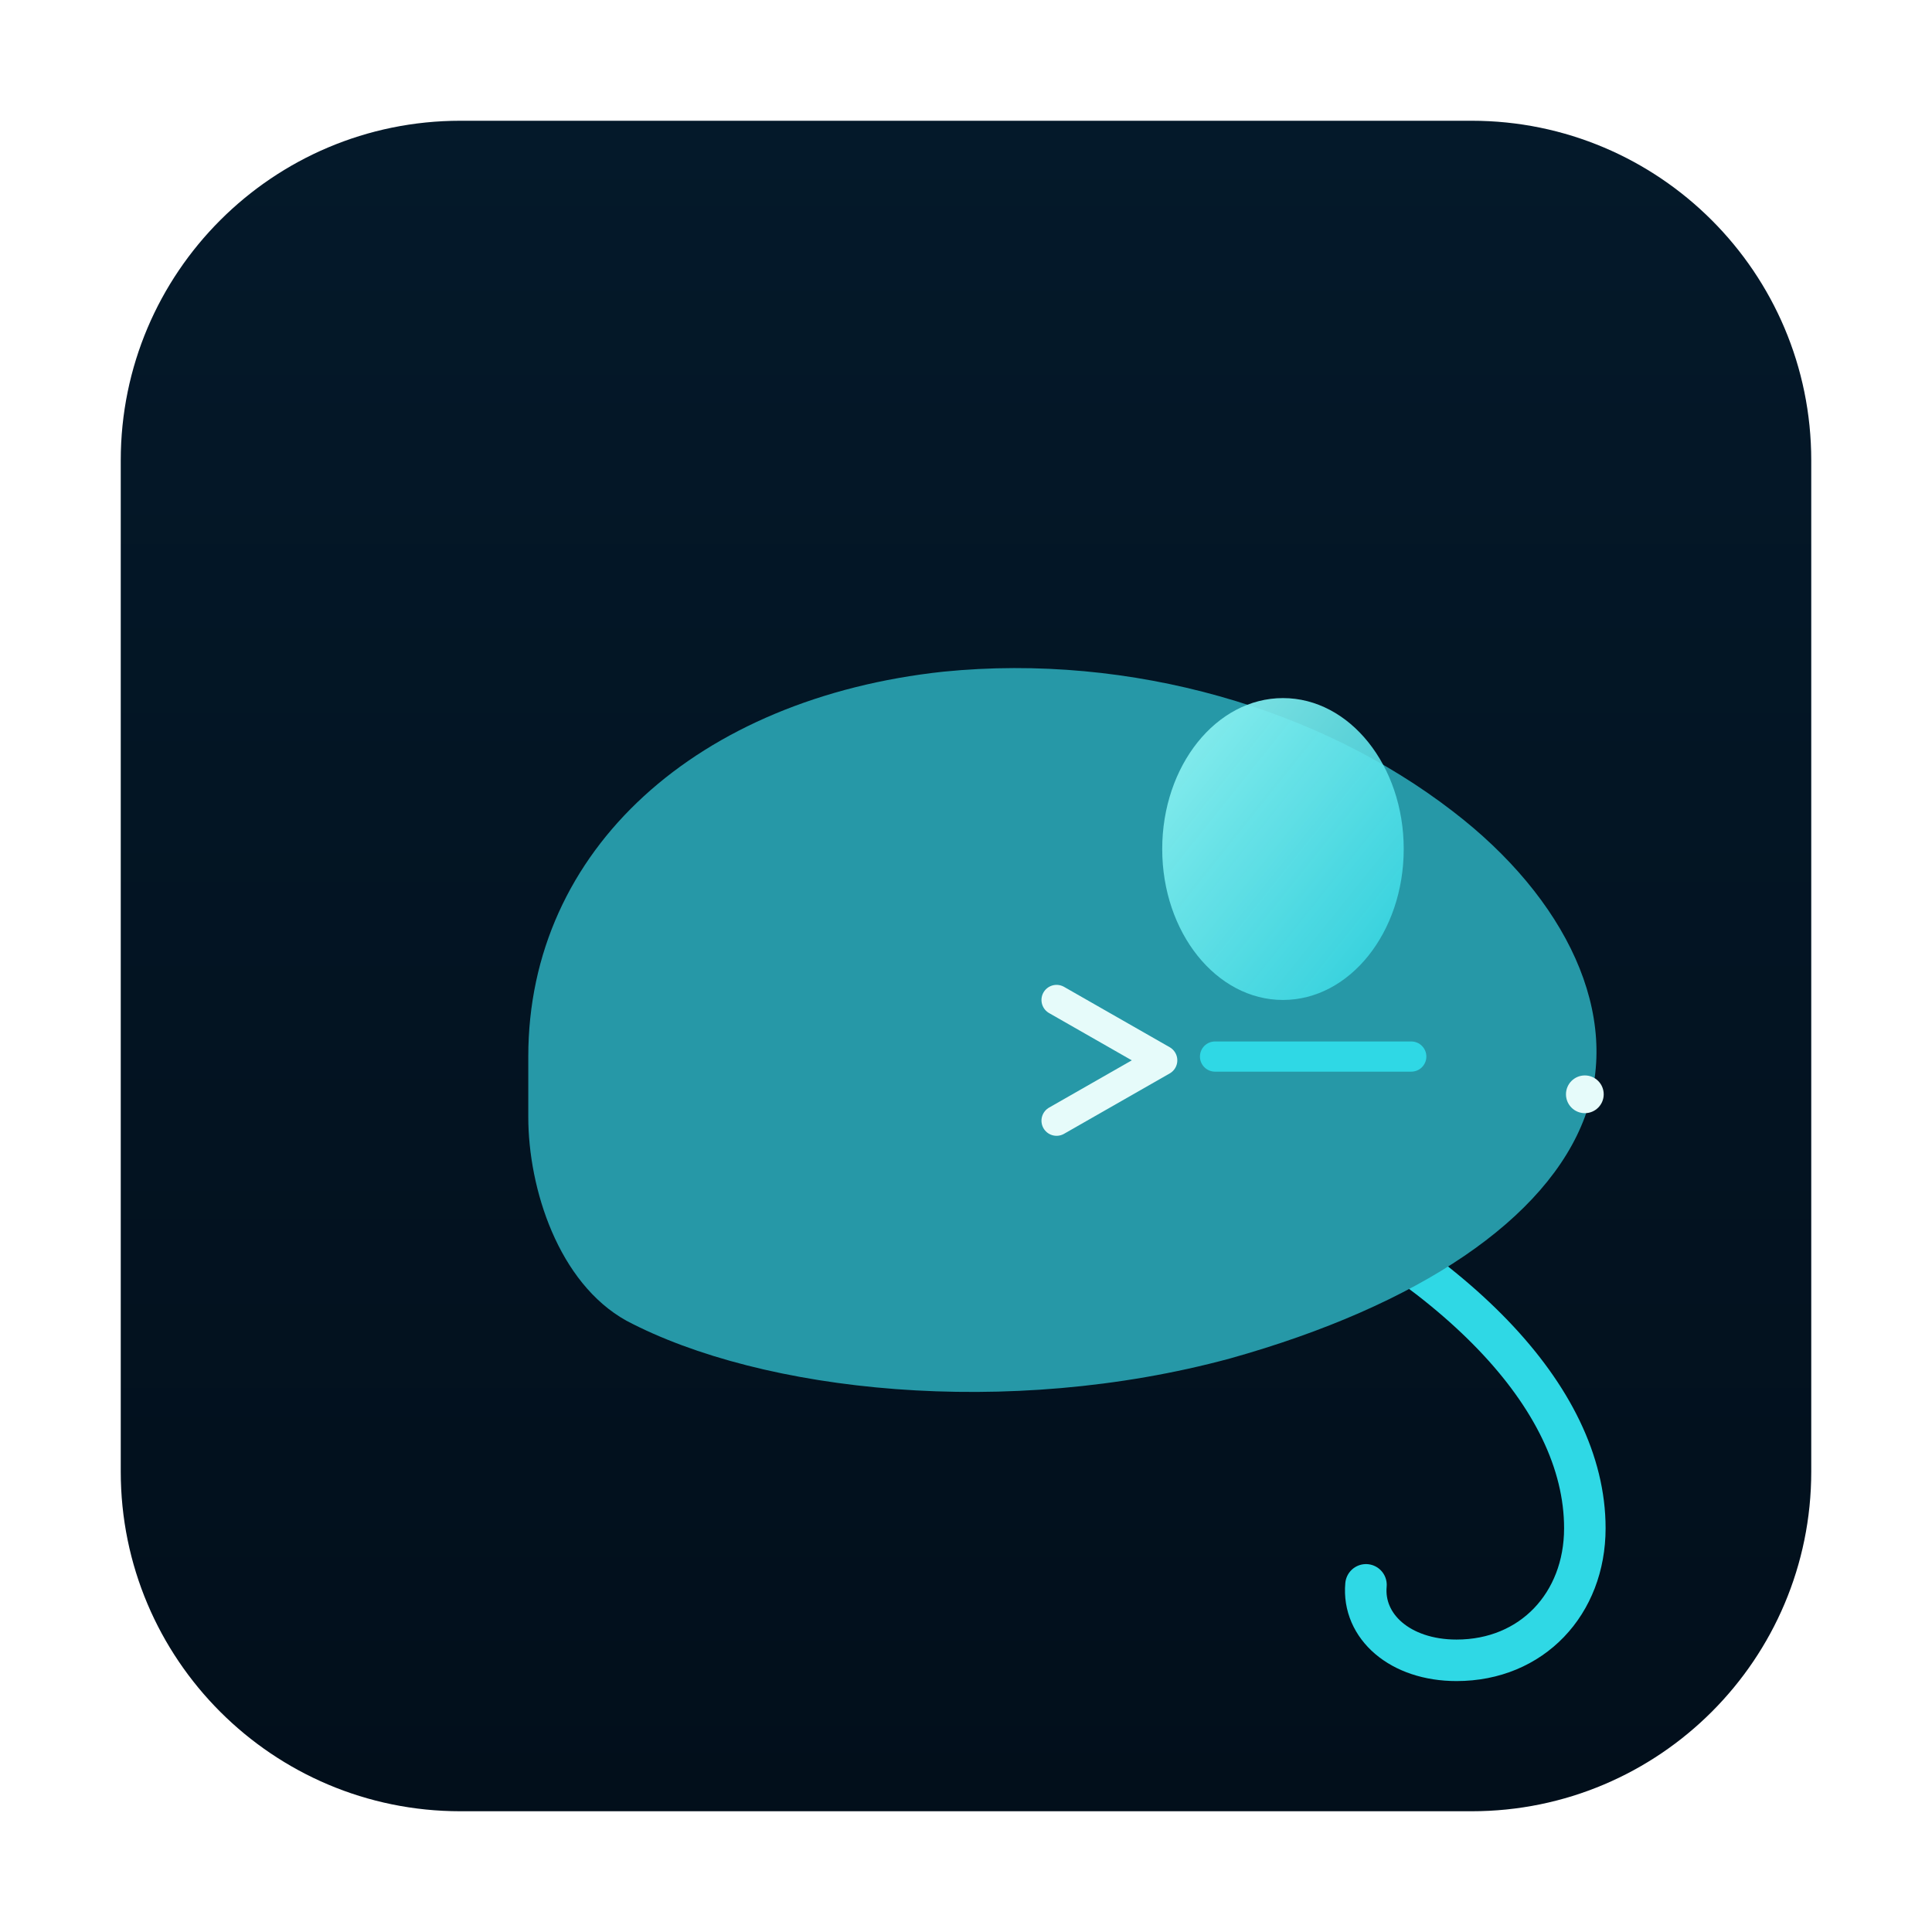
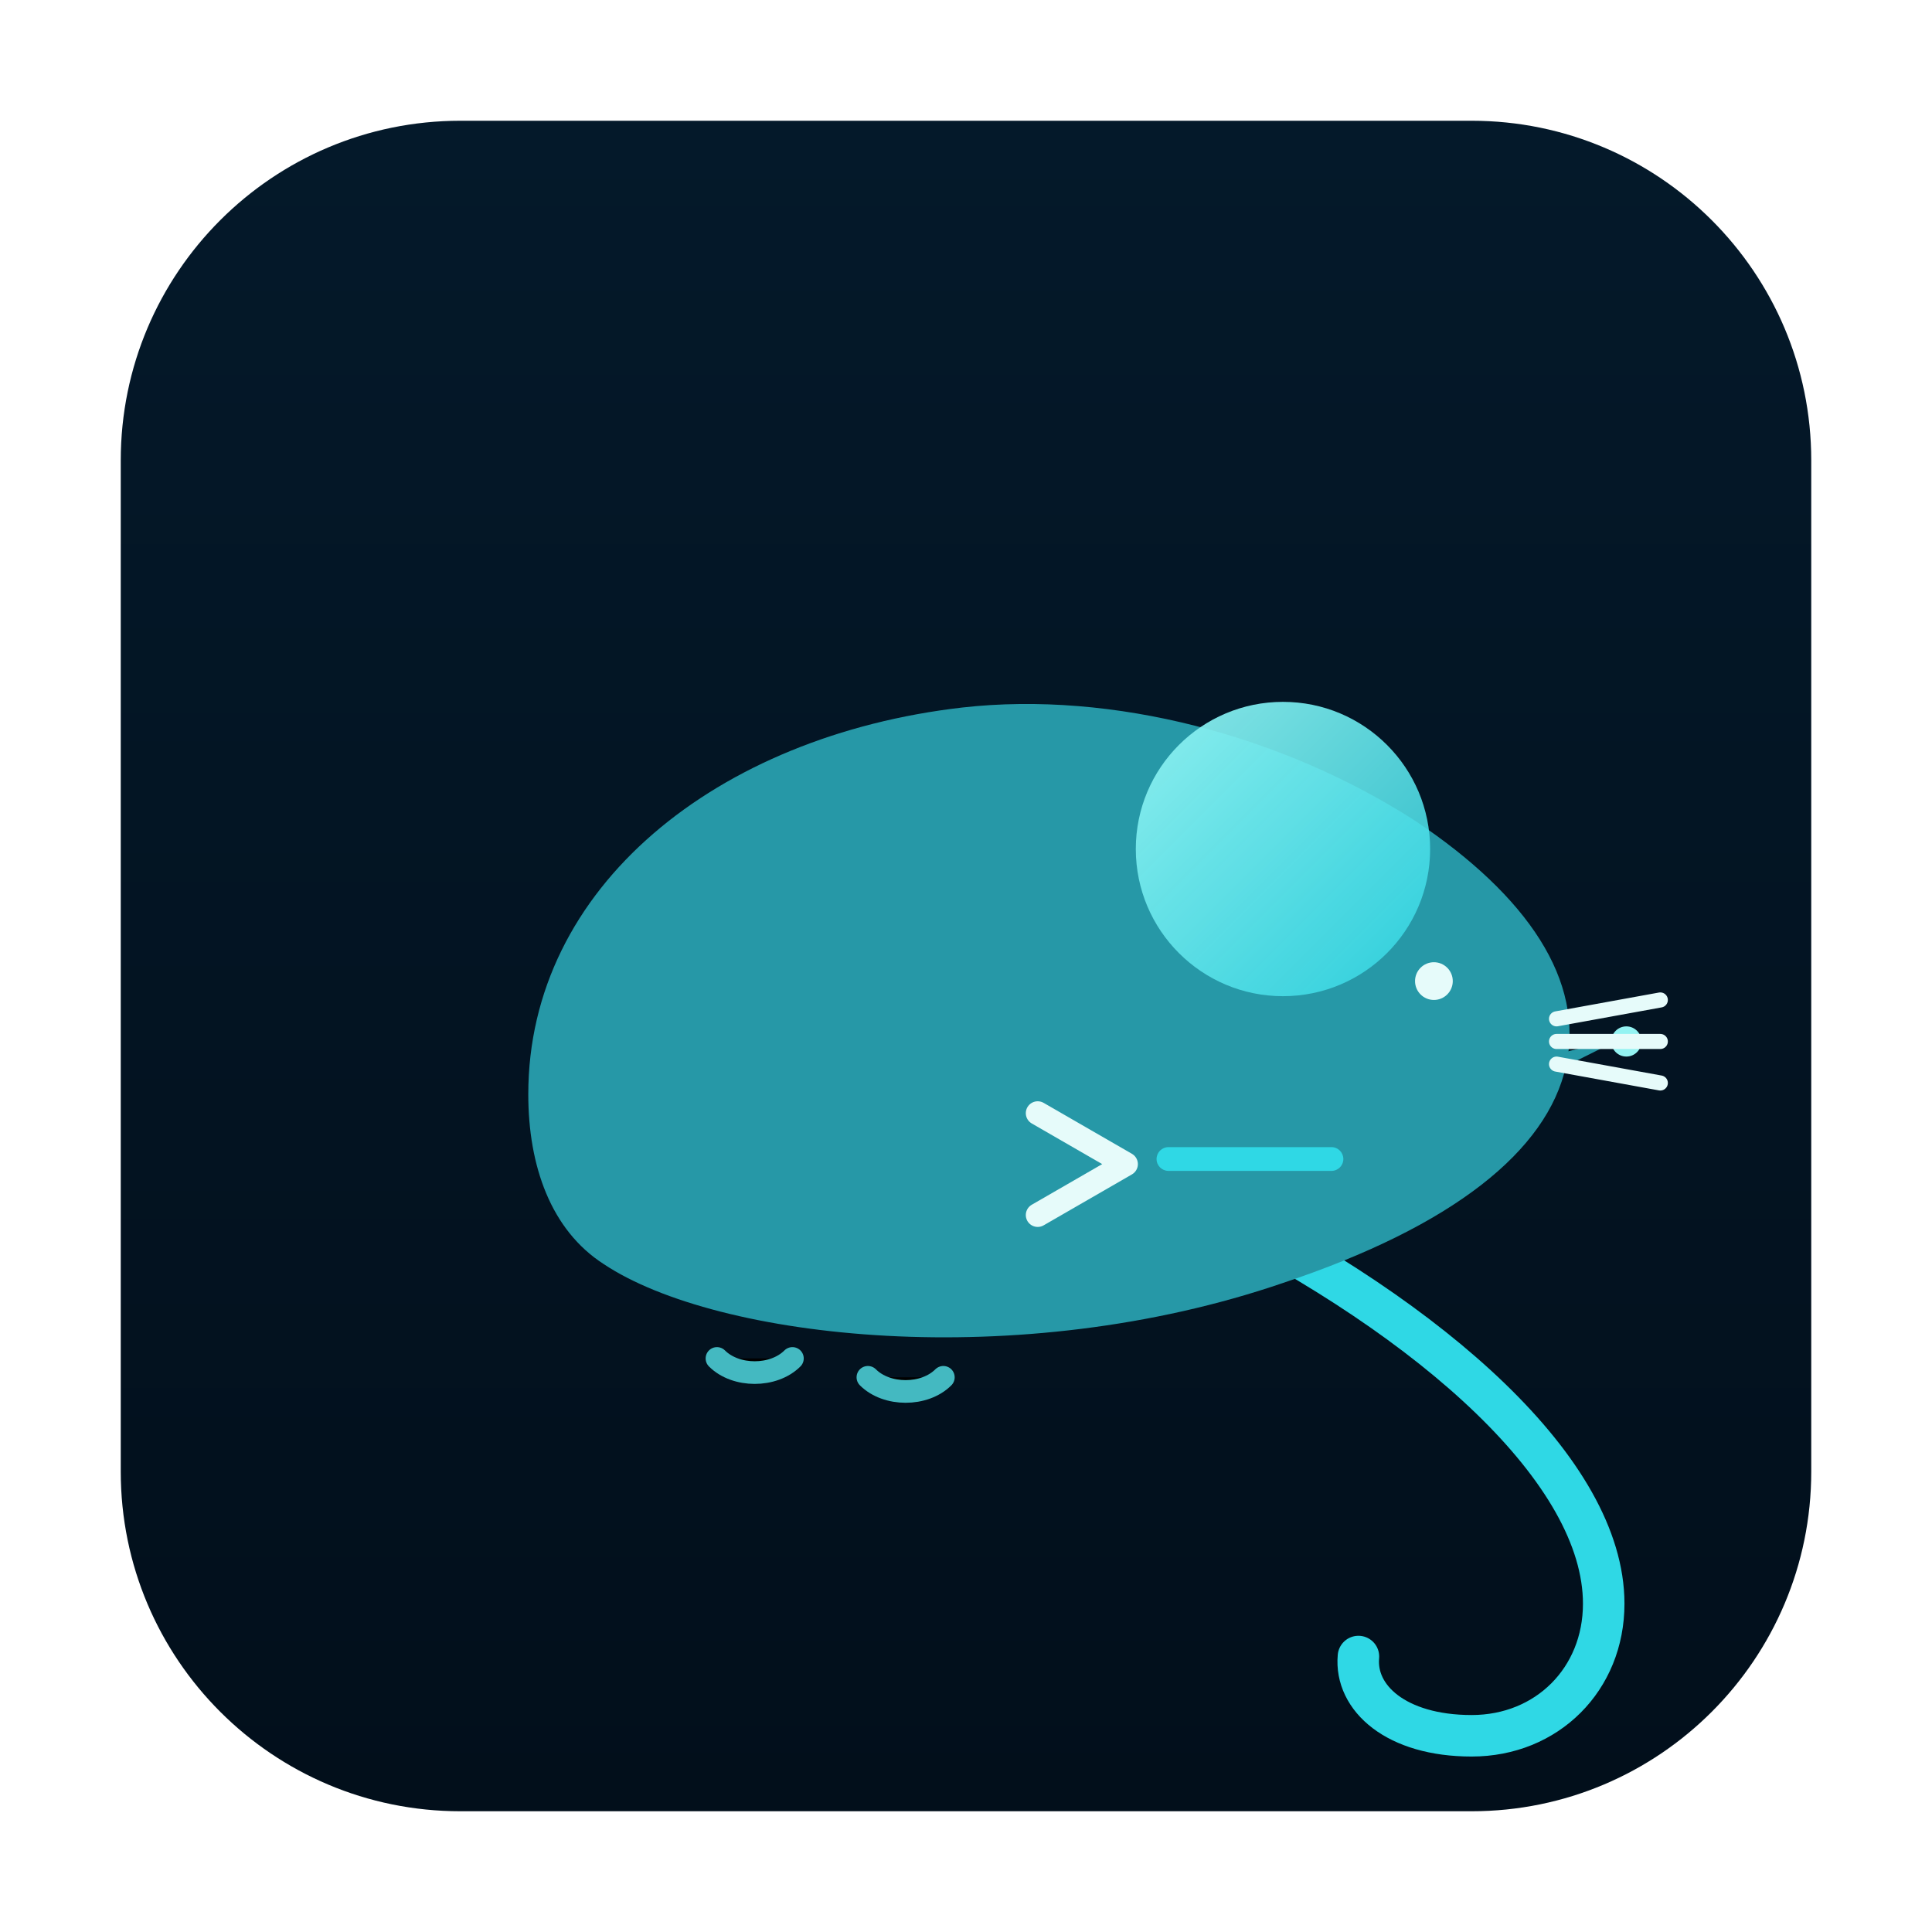
<svg xmlns="http://www.w3.org/2000/svg" width="512" height="512" viewBox="0 0 1024 1024">
  <defs>
    <linearGradient id="bg" x1="0" y1="0" x2="0" y2="1">
      <stop offset="0%" stop-color="#04192A" />
      <stop offset="100%" stop-color="#020F1B" />
    </linearGradient>
    <linearGradient id="ear" x1="0" y1="0" x2="1" y2="1">
      <stop offset="0%" stop-color="#94F3F2" stop-opacity="0.95" />
      <stop offset="100%" stop-color="#2FD8E5" stop-opacity="0.85" />
    </linearGradient>
  </defs>
  <rect x="64" y="64" width="896" height="896" rx="180" ry="180" fill="url(#bg)" />
-   <g transform="translate(140,200)">
-     <path d="M520,420 C630,470 700,540 700,610 C700,650 672,680 632,680 C602,680 582,662 584,640" fill="none" stroke="#2FD8E5" stroke-width="22" stroke-linecap="round" />
-     <path d="M140,360              C140,250 230,170 360,156              C460,146 560,176 630,230              C690,276 720,338 700,392              C680,446 612,492 512,520              C394,552 264,538 192,500              C156,480 140,430 140,392 Z" fill="#2698A7" />
-     <ellipse cx="540" cy="250" rx="64" ry="80" fill="url(#ear)" />
-     <circle cx="700" cy="380" r="10" fill="#E6FBFA" />
-     <g transform="translate(420,330)">
-       <path d="M0,0 L56,32 L0,64" stroke="#E6FBFA" stroke-width="16" stroke-linecap="round" stroke-linejoin="round" fill="none" />
-       <rect x="76" y="22" width="120" height="16" rx="8" fill="#2FD8E5" />
+   <g transform="translate(120,180)">
+     <path d="M520,460 C640,520 730,600 730,670 C730,710 700,740 660,740 C620,740 598,720 600,698" fill="none" stroke="#2FD8E5" stroke-width="22" stroke-linecap="round" />
+     <path d="M160,400              C160,290 260,210 390,195              C470,186 560,210 630,255              C690,295 720,340 710,385              C700,430 650,470 560,500              C420,548 260,530 200,490              C172,472 160,438 160,400 Z" fill="#2698A7" />
+     <path d="M700,380 L740,370 L700,390 Z" fill="#2698A7" />
+     <circle cx="560" cy="270" r="78" fill="url(#ear)" />
+     <circle cx="640" cy="340" r="10" fill="#E6FBFA" />
+     <circle cx="742" cy="372" r="8" fill="#94F3F2" />
+     <g stroke="#E6FBFA" stroke-width="8" stroke-linecap="round">
+       <path d="M705,360 L760,350" />
+       <path d="M705,372 L760,372" />
+       <path d="M705,384 L760,394" />
+     </g>
+     <g stroke="#44B9C1" stroke-width="12" stroke-linecap="round">
+       <path d="M260,540 C270,550 290,550 300,540" />
+       <path d="M340,550 C350,560 370,560 380,550" />
+     </g>
+     <g transform="translate(430,410) scale(0.9)">
+       <path d="M0,0 L52,30 L0,60" stroke="#E6FBFA" stroke-width="14" stroke-linecap="round" stroke-linejoin="round" fill="none" />
+       <rect x="70" y="20" width="110" height="14" rx="7" fill="#2FD8E5" />
    </g>
  </g>
</svg>
